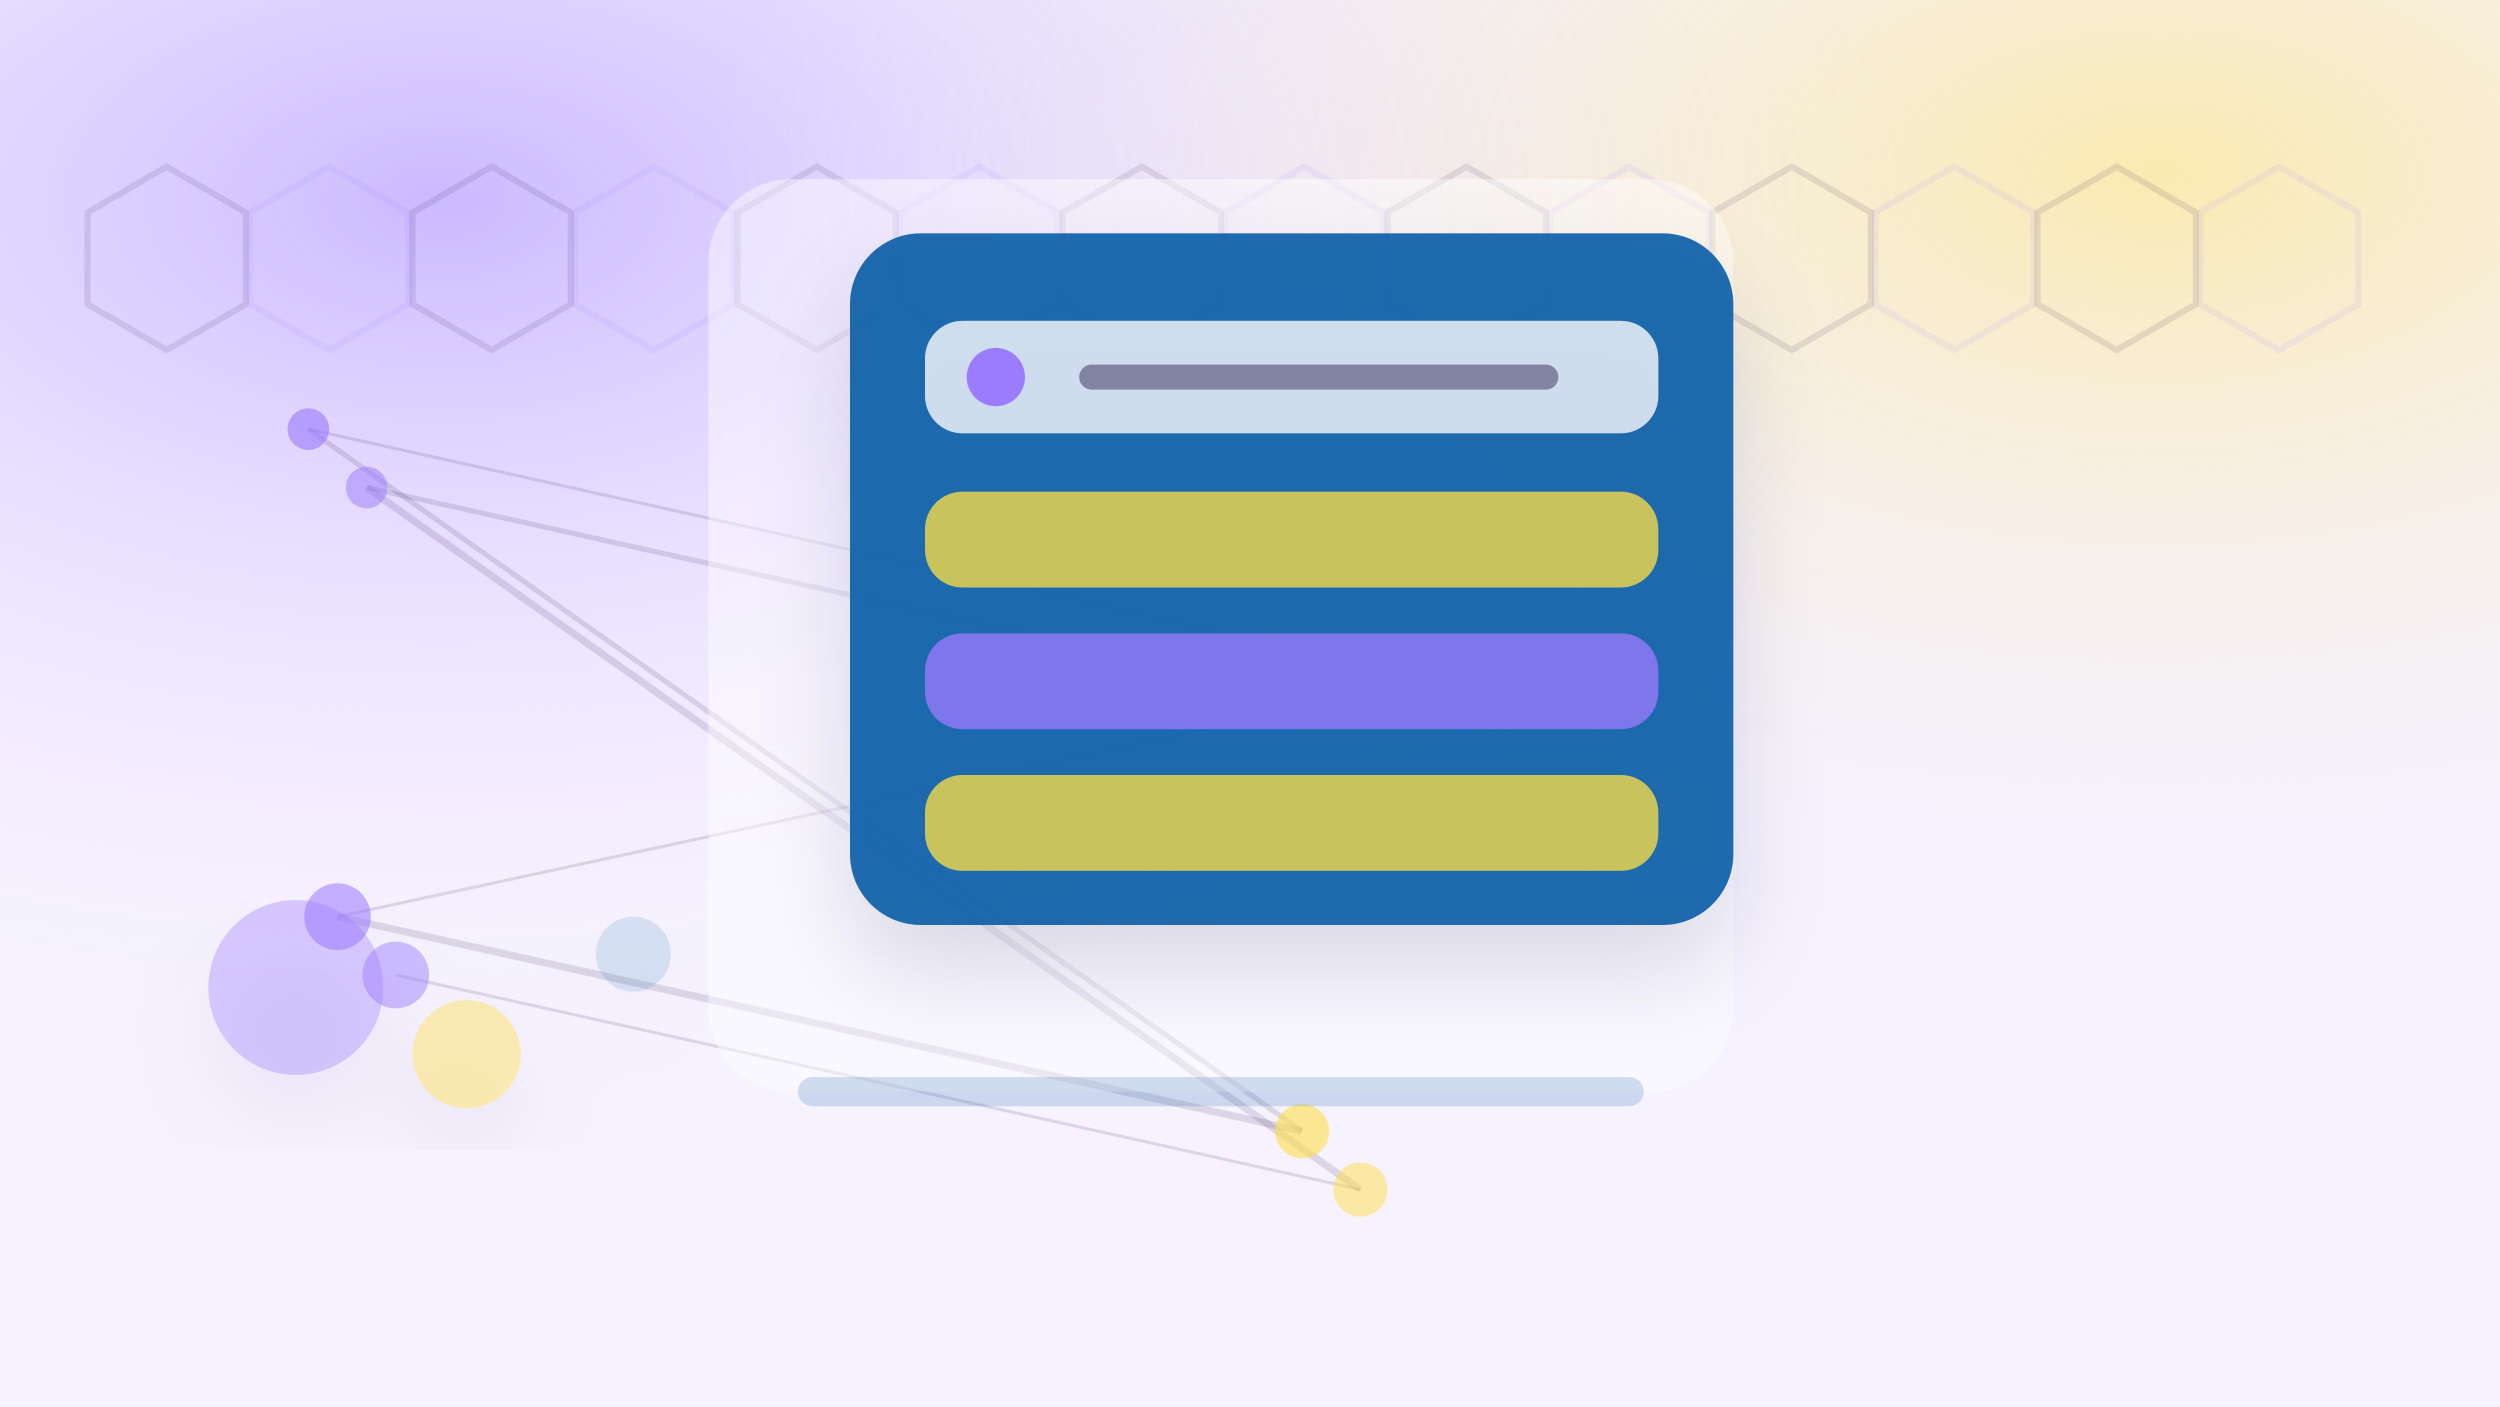
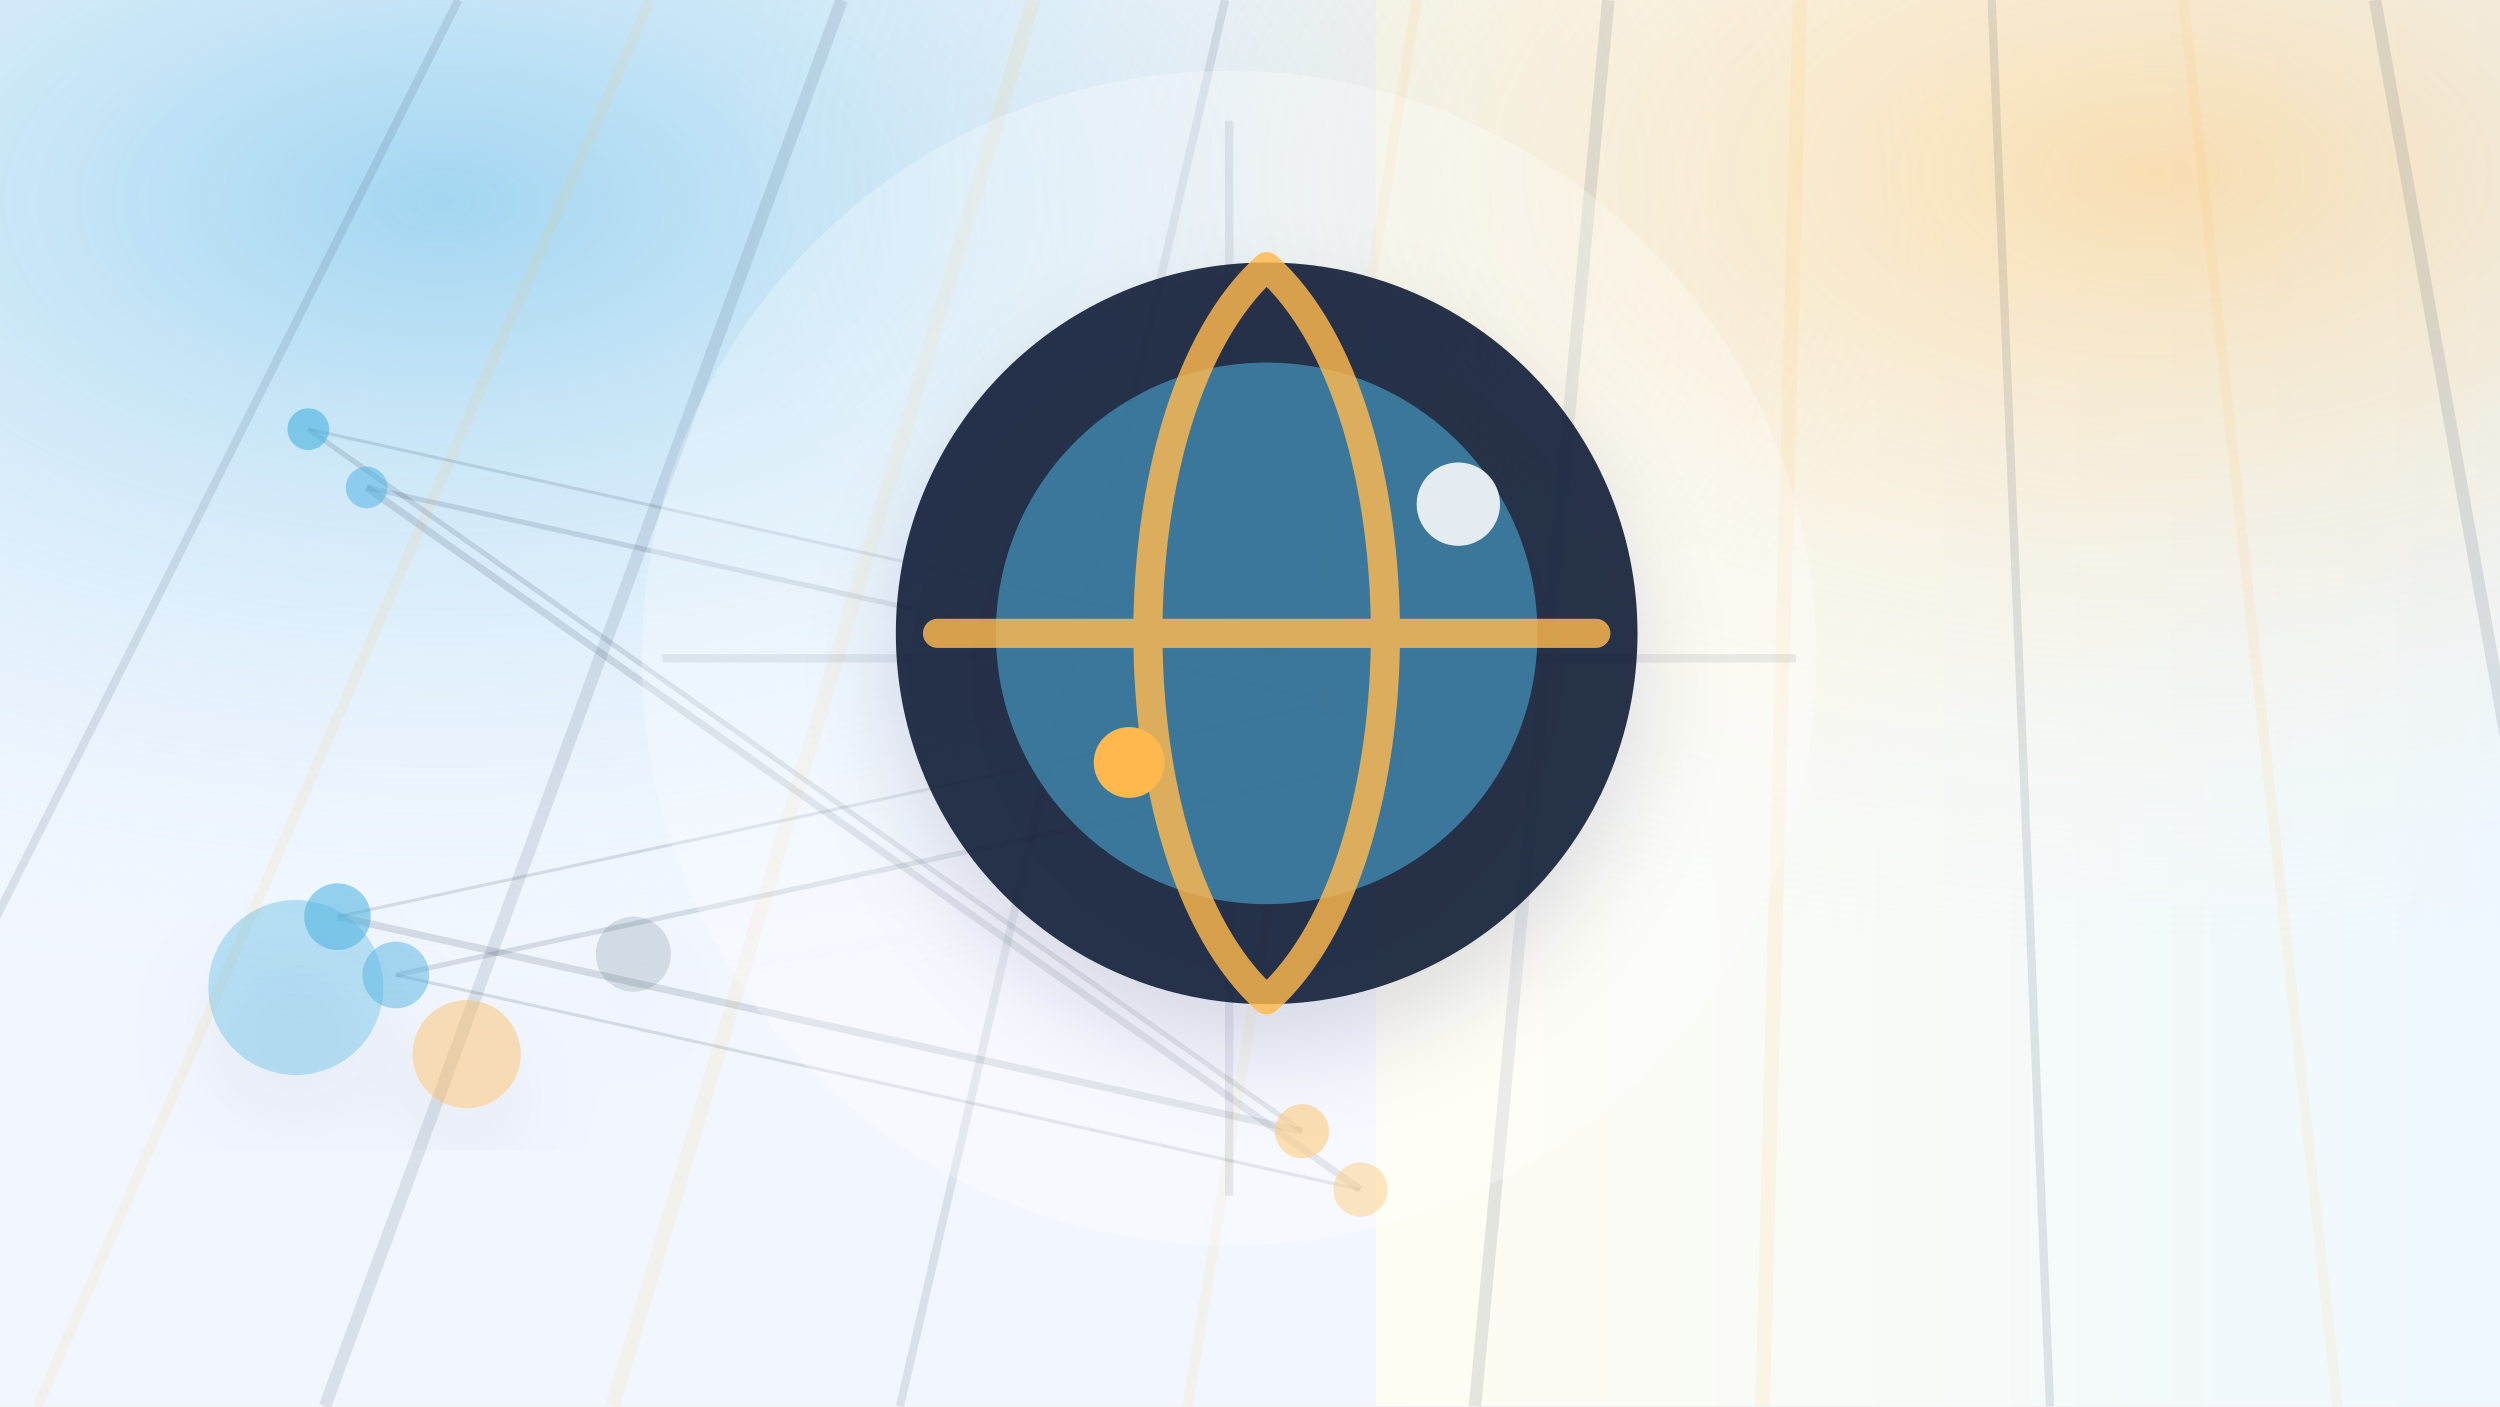
<svg xmlns="http://www.w3.org/2000/svg" width="1200" height="675" viewBox="0 0 1200 675" role="img" aria-labelledby="title desc">
  <defs>
    <radialGradient id="g1" cx="18%" cy="14%" r="60%">
-       <stop stop-color="#9b7cff" stop-opacity=".48" />
-       <stop offset="1" stop-color="#f6f2ff" stop-opacity="0" />
+       <stop stop-color="#4cb2e0" stop-opacity=".48" />
+       <stop offset="1" stop-color="#f2f7ff" stop-opacity="0" />
    </radialGradient>
    <radialGradient id="g2" cx="86%" cy="12%" r="58%">
-       <stop stop-color="#ffdf45" stop-opacity=".42" />
-       <stop offset="1" stop-color="#f6f2ff" stop-opacity="0" />
+       <stop stop-color="#ffb84d" stop-opacity=".42" />
+       <stop offset="1" stop-color="#f2f7ff" stop-opacity="0" />
    </radialGradient>
    <linearGradient id="split" x1="0" x2="1">
-       <stop stop-color="#f6f2ff" />
-       <stop offset=".55" stop-color="#f6f2ff" />
-       <stop offset=".55" stop-color="#eef8ff" />
-       <stop offset="1" stop-color="#fff7d1" />
+       <stop stop-color="#f2f7ff" />
+       <stop offset=".55" stop-color="#f2f7ff" />
+       <stop offset=".55" stop-color="#fffdf2" />
+       <stop offset="1" stop-color="#eef8ff" />
    </linearGradient>
    <filter id="shadow" x="-20%" y="-20%" width="140%" height="140%">
      <feDropShadow dx="0" dy="22" stdDeviation="22" flood-color="#12213a" flood-opacity=".14" />
    </filter>
  </defs>
-   <rect width="1200" height="675" fill="#f6f2ff" />
+   <rect width="1200" height="675" fill="url(#split)" />
  <rect width="1200" height="675" fill="url(#g1)" />
  <rect width="1200" height="675" fill="url(#g2)" />
  <g opacity=".9">
-     <path d="M80 80l38 22v44l-38 22-38-22v-44z" fill="none" stroke="#27144a" stroke-opacity=".12" stroke-width="3" />
-     <path d="M158 80l38 22v44l-38 22-38-22v-44z" fill="none" stroke="#9b7cff" stroke-opacity=".12" stroke-width="3" />
-     <path d="M236 80l38 22v44l-38 22-38-22v-44z" fill="none" stroke="#27144a" stroke-opacity=".12" stroke-width="3" />
-     <path d="M314 80l38 22v44l-38 22-38-22v-44z" fill="none" stroke="#9b7cff" stroke-opacity=".12" stroke-width="3" />
-     <path d="M392 80l38 22v44l-38 22-38-22v-44z" fill="none" stroke="#27144a" stroke-opacity=".12" stroke-width="3" />
-     <path d="M470 80l38 22v44l-38 22-38-22v-44z" fill="none" stroke="#9b7cff" stroke-opacity=".12" stroke-width="3" />
-     <path d="M548 80l38 22v44l-38 22-38-22v-44z" fill="none" stroke="#27144a" stroke-opacity=".12" stroke-width="3" />
-     <path d="M626 80l38 22v44l-38 22-38-22v-44z" fill="none" stroke="#9b7cff" stroke-opacity=".12" stroke-width="3" />
-     <path d="M704 80l38 22v44l-38 22-38-22v-44z" fill="none" stroke="#27144a" stroke-opacity=".12" stroke-width="3" />
-     <path d="M782 80l38 22v44l-38 22-38-22v-44z" fill="none" stroke="#9b7cff" stroke-opacity=".12" stroke-width="3" />
-     <path d="M860 80l38 22v44l-38 22-38-22v-44z" fill="none" stroke="#27144a" stroke-opacity=".12" stroke-width="3" />
-     <path d="M938 80l38 22v44l-38 22-38-22v-44z" fill="none" stroke="#9b7cff" stroke-opacity=".12" stroke-width="3" />
-     <path d="M1016 80l38 22v44l-38 22-38-22v-44z" fill="none" stroke="#27144a" stroke-opacity=".12" stroke-width="3" />
-     <path d="M1094 80l38 22v44l-38 22-38-22v-44z" fill="none" stroke="#9b7cff" stroke-opacity=".12" stroke-width="3" />
+     <path d="M-120 675  220 0" stroke="#10203d" stroke-opacity=".12" stroke-width="4" />
+     <path d="M18 675  312 0" stroke="#ffb84d" stroke-opacity=".12" stroke-width="5" />
+     <path d="M156 675  404 0" stroke="#10203d" stroke-opacity=".12" stroke-width="6" />
+     <path d="M294 675  496 0" stroke="#ffb84d" stroke-opacity=".12" stroke-width="7" />
+     <path d="M432 675  588 0" stroke="#10203d" stroke-opacity=".12" stroke-width="4" />
+     <path d="M570 675  680 0" stroke="#ffb84d" stroke-opacity=".12" stroke-width="5" />
+     <path d="M708 675  772 0" stroke="#10203d" stroke-opacity=".12" stroke-width="6" />
+     <path d="M846 675  864 0" stroke="#ffb84d" stroke-opacity=".12" stroke-width="7" />
+     <path d="M984 675  956 0" stroke="#10203d" stroke-opacity=".12" stroke-width="4" />
+     <path d="M1122 675  1048 0" stroke="#ffb84d" stroke-opacity=".12" stroke-width="5" />
+     <path d="M1260 675  1140 0" stroke="#10203d" stroke-opacity=".12" stroke-width="6" />
  </g>
  <g>
-     <line x1="611" y1="309" x2="148" y2="206" stroke="#27144a" stroke-opacity=".13" stroke-width="1.5" />
-     <line x1="148" y1="206" x2="625" y2="543" stroke="#27144a" stroke-opacity=".13" stroke-width="2.5" />
-     <line x1="625" y1="543" x2="162" y2="440" stroke="#27144a" stroke-opacity=".13" stroke-width="3.5" />
-     <line x1="162" y1="440" x2="639" y2="337" stroke="#27144a" stroke-opacity=".13" stroke-width="1.5" />
-     <line x1="639" y1="337" x2="176" y2="234" stroke="#27144a" stroke-opacity=".13" stroke-width="2.5" />
-     <line x1="176" y1="234" x2="653" y2="571" stroke="#27144a" stroke-opacity=".13" stroke-width="3.5" />
-     <line x1="653" y1="571" x2="190" y2="468" stroke="#27144a" stroke-opacity=".13" stroke-width="1.5" />
-     <circle cx="611" cy="309" r="7" fill="#ffdf45" opacity="0.64" />
-     <circle cx="148" cy="206" r="10" fill="#9b7cff" opacity="0.615" />
-     <circle cx="625" cy="543" r="13" fill="#ffdf45" opacity="0.59" />
-     <circle cx="162" cy="440" r="16" fill="#9b7cff" opacity="0.565" />
-     <circle cx="639" cy="337" r="7" fill="#ffdf45" opacity="0.54" />
-     <circle cx="176" cy="234" r="10" fill="#9b7cff" opacity="0.515" />
-     <circle cx="653" cy="571" r="13" fill="#ffdf45" opacity="0.49" />
-     <circle cx="190" cy="468" r="16" fill="#9b7cff" opacity="0.465" />
+     <line x1="611" y1="309" x2="148" y2="206" stroke="#12213a" stroke-opacity=".13" stroke-width="1.5" />
+     <line x1="148" y1="206" x2="625" y2="543" stroke="#12213a" stroke-opacity=".13" stroke-width="2.5" />
+     <line x1="625" y1="543" x2="162" y2="440" stroke="#12213a" stroke-opacity=".13" stroke-width="3.5" />
+     <line x1="162" y1="440" x2="639" y2="337" stroke="#12213a" stroke-opacity=".13" stroke-width="1.5" />
+     <line x1="639" y1="337" x2="176" y2="234" stroke="#12213a" stroke-opacity=".13" stroke-width="2.5" />
+     <line x1="176" y1="234" x2="653" y2="571" stroke="#12213a" stroke-opacity=".13" stroke-width="3.5" />
+     <line x1="653" y1="571" x2="190" y2="468" stroke="#12213a" stroke-opacity=".13" stroke-width="1.5" />
+     <line x1="190" y1="468" x2="667" y2="365" stroke="#12213a" stroke-opacity=".13" stroke-width="2.5" />
+     <circle cx="611" cy="309" r="7" fill="#ffb84d" opacity="0.64" />
+     <circle cx="148" cy="206" r="10" fill="#4cb2e0" opacity="0.615" />
+     <circle cx="625" cy="543" r="13" fill="#ffb84d" opacity="0.59" />
+     <circle cx="162" cy="440" r="16" fill="#4cb2e0" opacity="0.565" />
+     <circle cx="639" cy="337" r="7" fill="#ffb84d" opacity="0.54" />
+     <circle cx="176" cy="234" r="10" fill="#4cb2e0" opacity="0.515" />
+     <circle cx="653" cy="571" r="13" fill="#ffb84d" opacity="0.49" />
+     <circle cx="190" cy="468" r="16" fill="#4cb2e0" opacity="0.465" />
+     <circle cx="667" cy="365" r="7" fill="#ffb84d" opacity="0.44" />
  </g>
  <g transform="translate(-300 0)">
-     <rect x="640" y="86" width="492" height="438" rx="40" fill="#fff" opacity=".44" />
-     <path d="M690 524h392" stroke="#0f5fa8" stroke-opacity=".18" stroke-width="14" stroke-linecap="round" />
+     <circle cx="890" cy="316" r="282" fill="#fff" opacity=".28" />
+     <path d="M618 316h544M890 58v516" stroke="#10203d" stroke-opacity=".08" stroke-width="4" />
  </g>
  <g transform="translate(-300 0)" filter="url(#shadow)">
-     <g transform="translate(708 112)">
-       <rect x="0" y="0" width="424" height="332" rx="34" fill="#0f5fa8" opacity=".92" />
-       <rect x="36" y="42" width="352" height="54" rx="18" fill="#fff" opacity=".78" />
-       <circle cx="70" cy="69" r="14" fill="#9b7cff" />
-       <path d="M116 69h218" stroke="#27144a" stroke-width="12" stroke-linecap="round" opacity=".45" />
-       <rect x="36" y="124" width="352" height="46" rx="18" fill="#ffdf45" opacity=".76" />
-       <rect x="36" y="192" width="352" height="46" rx="18" fill="#9b7cff" opacity=".76" />
-       <rect x="36" y="260" width="352" height="46" rx="18" fill="#ffdf45" opacity=".76" />
+     <g transform="translate(700 96)">
+       <circle cx="208" cy="208" r="178" fill="#12213a" opacity=".92" />
+       <circle cx="208" cy="208" r="130" fill="#4cb2e0" opacity=".55" />
+       <path d="M50 208h316M208 32c-76 68-76 284 0 352M208 32c76 68 76 284 0 352" fill="none" stroke="#ffb84d" stroke-width="14" stroke-linecap="round" opacity=".82" />
+       <circle cx="300" cy="146" r="20" fill="#fff" opacity=".86" />
+       <circle cx="142" cy="270" r="17" fill="#ffb84d" />
    </g>
  </g>
  <g filter="url(#shadow)" opacity=".82">
-     <circle cx="142" cy="474" r="42" fill="#9b7cff" opacity=".44" />
-     <circle cx="224" cy="506" r="26" fill="#ffdf45" opacity=".5" />
-     <circle cx="304" cy="458" r="18" fill="#0f5fa8" opacity=".16" />
+     <circle cx="142" cy="474" r="42" fill="#4cb2e0" opacity=".44" />
+     <circle cx="224" cy="506" r="26" fill="#ffb84d" opacity=".5" />
+     <circle cx="304" cy="458" r="18" fill="#12213a" opacity=".16" />
  </g>
</svg>
